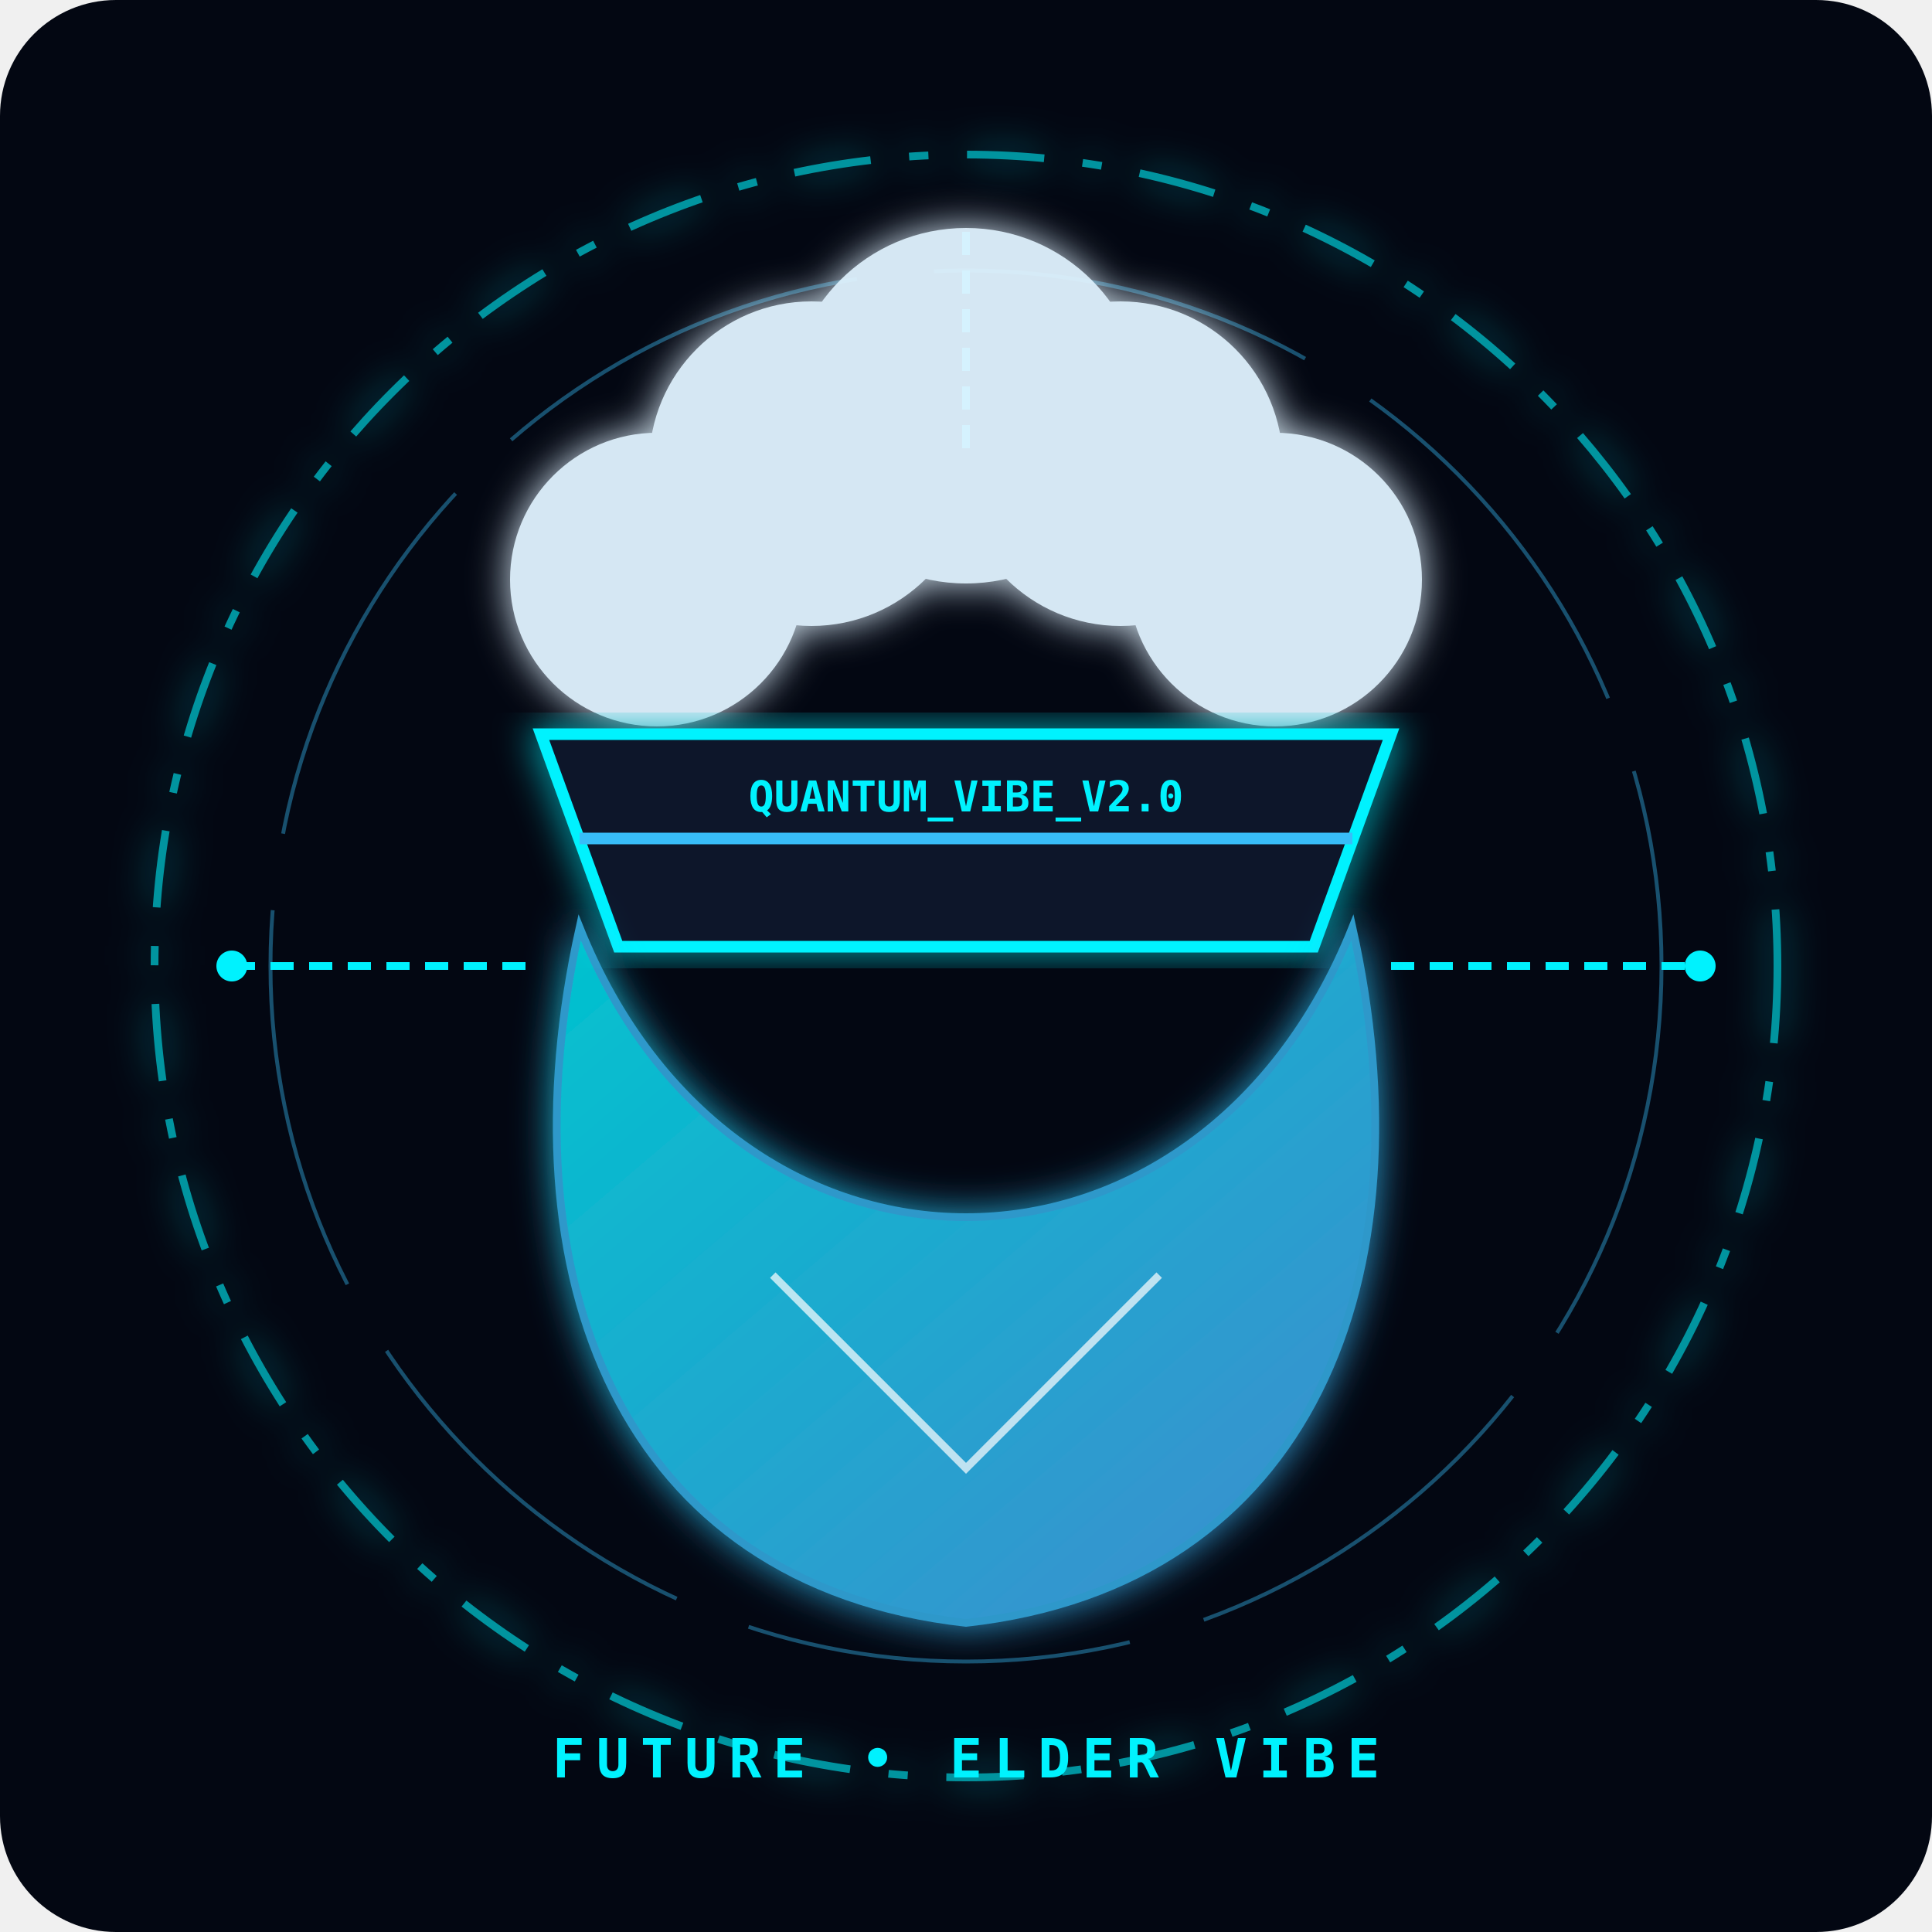
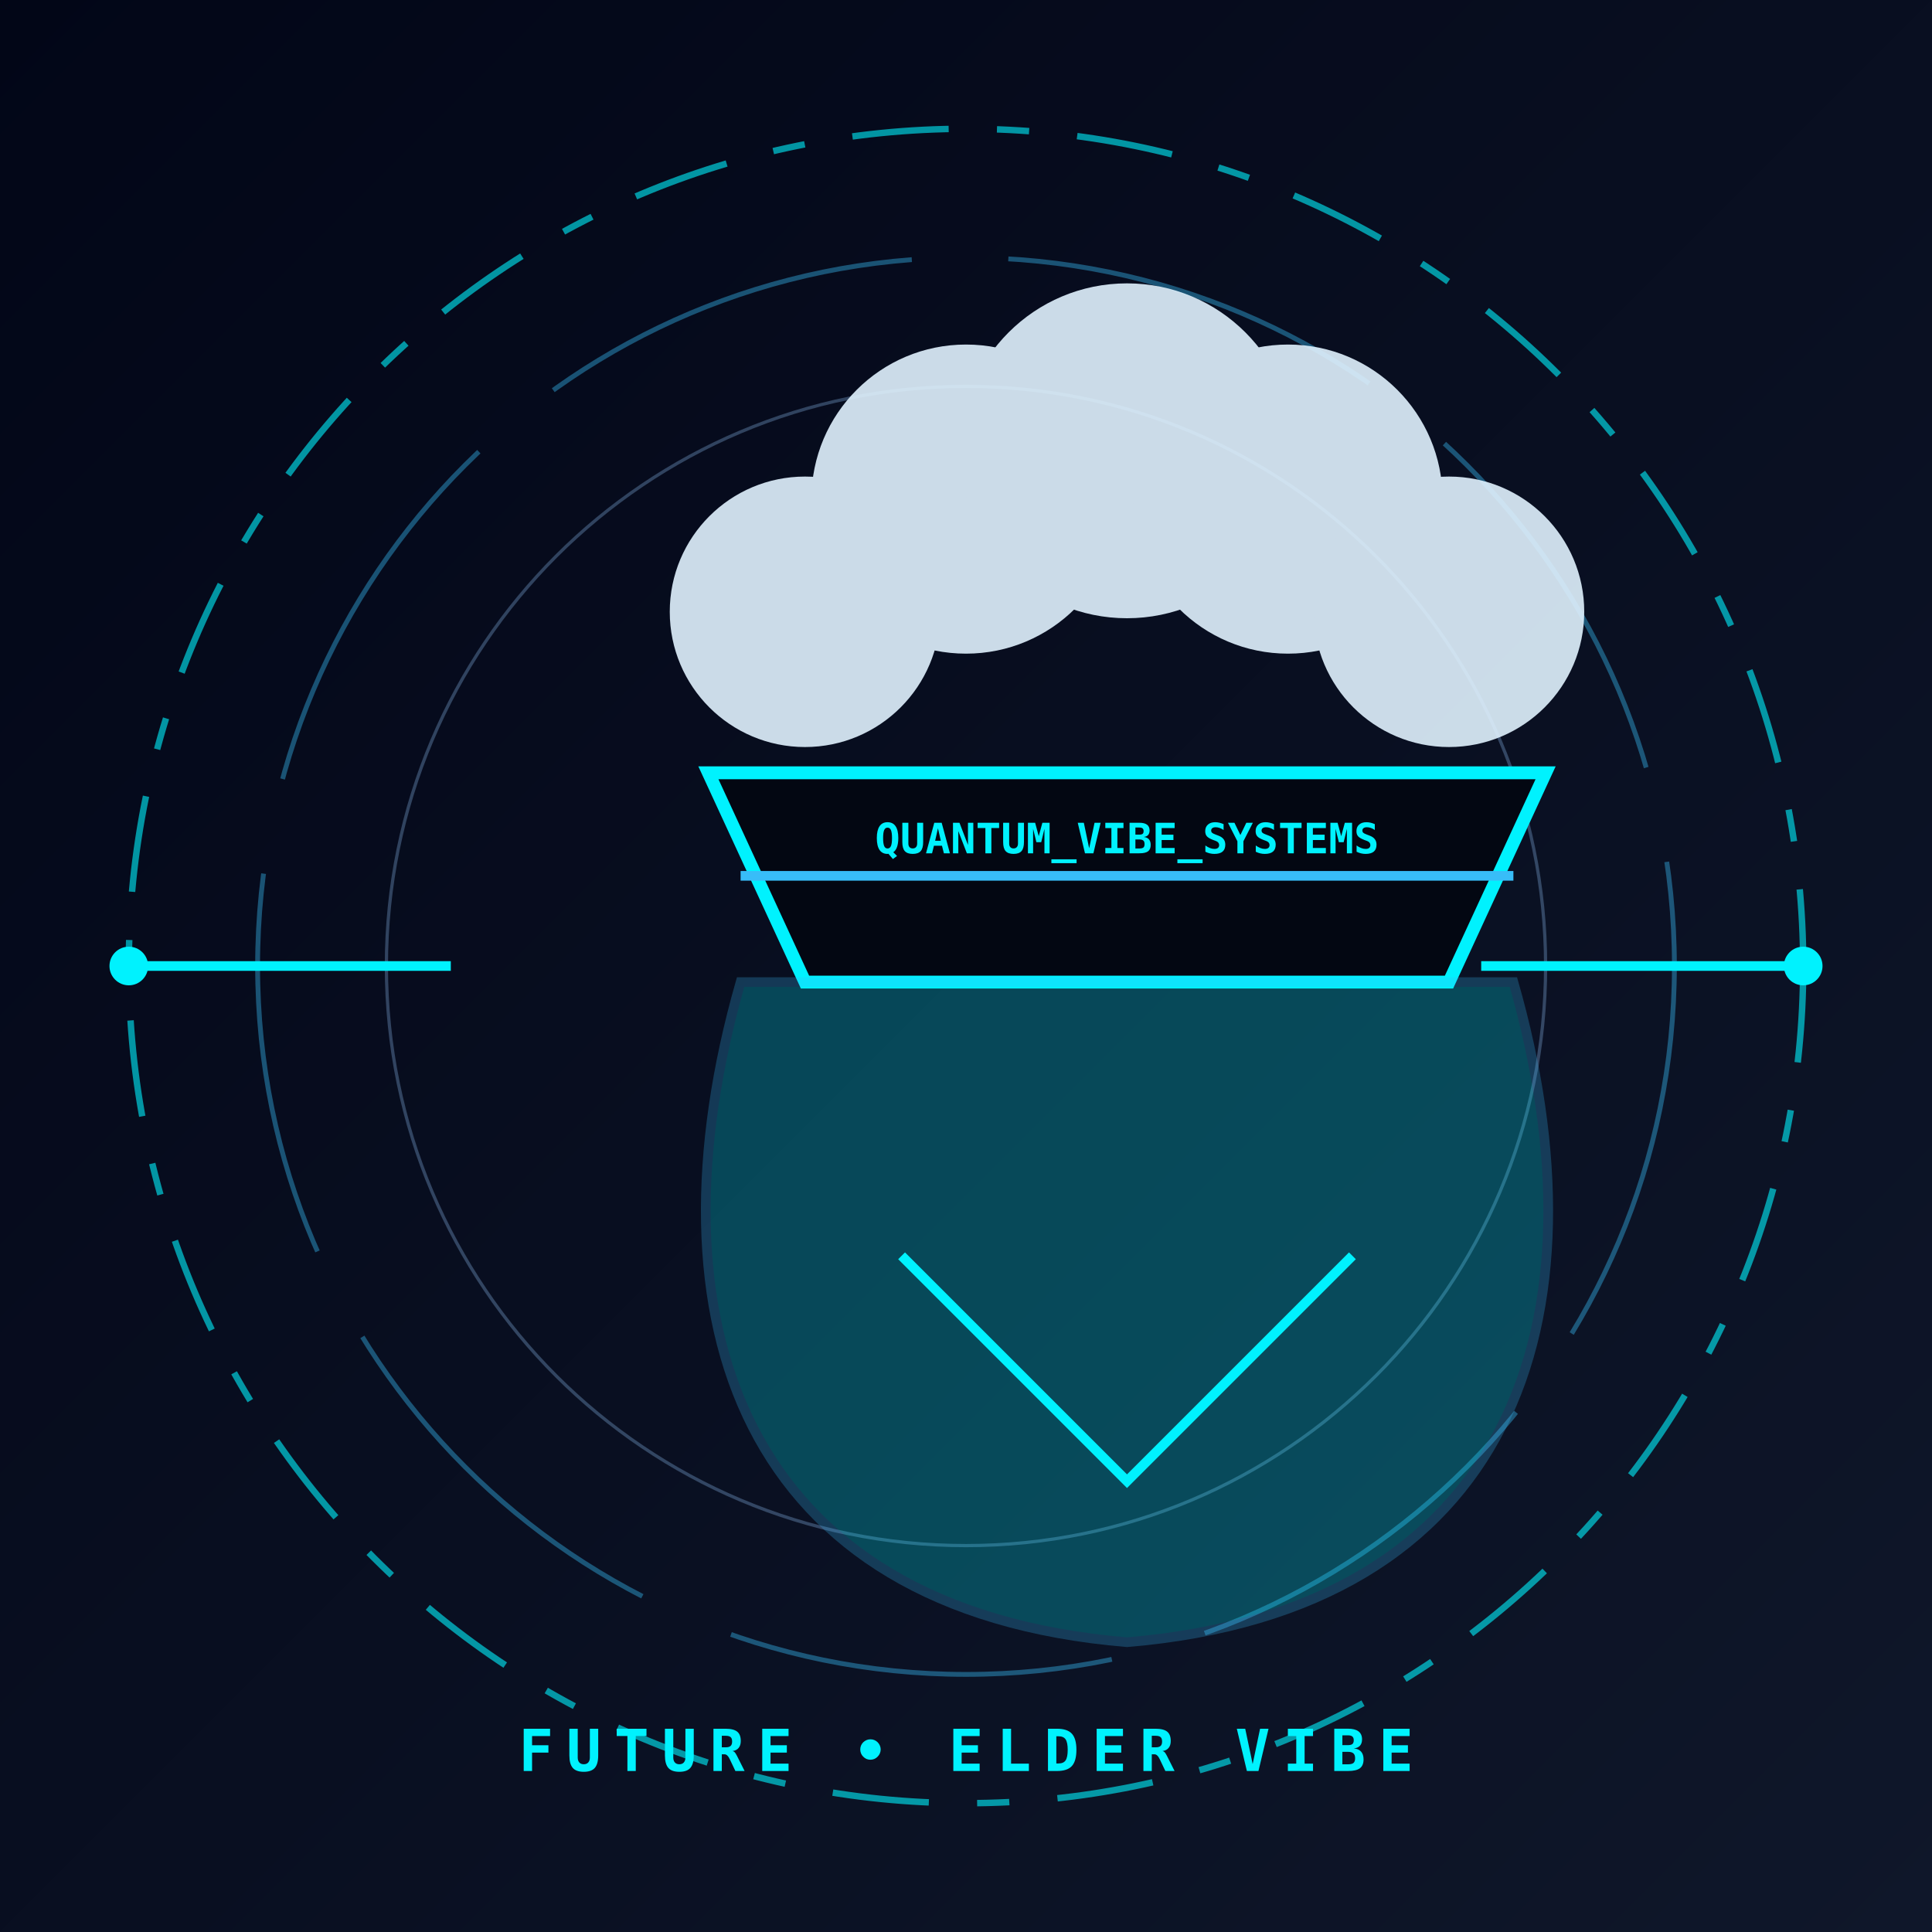
- <svg xmlns="http://www.w3.org/2000/svg" viewBox="0 0 500 500" width="100%" height="100%">
+ <svg xmlns="http://www.w3.org/2000/svg" viewBox="0 0 600 600" width="100%" height="100%">
  <defs>
-     <linearGradient id="futGlow" x1="0%" y1="0%" x2="100%" y2="100%">
-       <stop offset="0%" stop-color="#00f2fe" />
-       <stop offset="100%" stop-color="#4facfe" />
+     <linearGradient id="futBg" x1="0%" y1="0%" x2="100%" y2="100%">
+       <stop offset="0%" stop-color="#020617" />
+       <stop offset="100%" stop-color="#0f172a" />
    </linearGradient>
-     <filter id="hudBlur">
-       <feGaussianBlur stdDeviation="5" result="blur" />
-       <feComposite in="SourceGraphic" in2="blur" operator="over" />
-     </filter>
  </defs>
-   <rect width="500" height="500" rx="30" fill="#030712" />
-   <circle cx="250" cy="250" r="210" fill="none" stroke="#00f2fe" stroke-width="2" stroke-dasharray="20 10 5 10" opacity="0.6" filter="url(#hudBlur)" />
-   <circle cx="250" cy="250" r="180" fill="none" stroke="#38bdf8" stroke-width="1" stroke-dasharray="100 20" opacity="0.4" />
-   <path d="M 60 250 H 140 M 360 250 H 440 M 250 60 V 120" stroke="#00f2fe" stroke-width="2" stroke-dasharray="6 4" />
-   <circle cx="60" cy="250" r="4" fill="#00f2fe" />
-   <circle cx="440" cy="250" r="4" fill="#00f2fe" />
-   <g transform="translate(0, 10)">
-     <g fill="#e0f2fe" opacity="0.95" filter="url(#hudBlur)">
-       <circle cx="170" cy="140" r="38" />
-       <circle cx="210" cy="110" r="42" />
-       <circle cx="250" cy="95" r="46" />
-       <circle cx="290" cy="110" r="42" />
-       <circle cx="330" cy="140" r="38" />
+   <rect width="600" height="600" fill="url(#futBg)" />
+   <circle cx="300" cy="300" r="260" fill="none" stroke="#00f2fe" stroke-width="2" stroke-dasharray="30 15 10 15" opacity="0.6" />
+   <circle cx="300" cy="300" r="220" fill="none" stroke="#38bdf8" stroke-width="1.5" stroke-dasharray="120 30" opacity="0.4" />
+   <circle cx="300" cy="300" r="180" fill="none" stroke="#93c5fd" stroke-width="1" opacity="0.3" />
+   <line x1="40" y1="300" x2="140" y2="300" stroke="#00f2fe" stroke-width="3" />
+   <line x1="460" y1="300" x2="560" y2="300" stroke="#00f2fe" stroke-width="3" />
+   <circle cx="40" cy="300" r="6" fill="#00f2fe" />
+   <circle cx="560" cy="300" r="6" fill="#00f2fe" />
+   <g transform="translate(50, 30)">
+     <g fill="#e0f2fe" opacity="0.9">
+       <circle cx="200" cy="160" r="42" />
+       <circle cx="250" cy="125" r="48" />
+       <circle cx="300" cy="110" r="52" />
+       <circle cx="350" cy="125" r="48" />
+       <circle cx="400" cy="160" r="42" />
    </g>
-     <path d="M 140 180 H 360 L 340 235 H 160 Z" fill="#0b1329" stroke="#00f2fe" stroke-width="3" filter="url(#hudBlur)" />
-     <line x1="150" y1="207" x2="350" y2="207" stroke="#38bdf8" stroke-width="3" />
-     <text x="250" y="200" fill="#00f2fe" font-family="monospace" font-size="11" font-weight="bold" text-anchor="middle">QUANTUM_VIBE_V2.0</text>
-     <path d="M 150 230 C 130 320, 160 400, 250 410 C 340 400, 370 320, 350 230 C 310 330, 190 330, 150 230 Z" fill="url(#futGlow)" opacity="0.8" stroke="#38bdf8" stroke-width="2" filter="url(#hudBlur)" />
-     <path d="M 200 320 L 250 370 L 300 320" fill="none" stroke="#ffffff" stroke-width="2" opacity="0.7" />
+     <polygon points="170,210 430,210 400,275 200,275" fill="#030712" stroke="#00f2fe" stroke-width="4" />
+     <line x1="180" y1="242" x2="420" y2="242" stroke="#38bdf8" stroke-width="3" />
+     <text x="300" y="235" fill="#00f2fe" font-family="monospace" font-size="13" font-weight="900" text-anchor="middle">QUANTUM_VIBE_SYSTEMS</text>
+     <path d="M 180 275 C 150 380, 180 470, 300 480 C 420 470, 450 380, 420 275 Z" fill="#00f2fe" opacity="0.25" stroke="#38bdf8" stroke-width="3" />
+     <path d="M 230 360 L 300 430 L 370 360" fill="none" stroke="#00f2fe" stroke-width="3" />
  </g>
-   <text x="250" y="460" fill="#00f2fe" font-family="monospace" font-size="14" font-weight="900" text-anchor="middle" letter-spacing="3">FUTURE • ELDER VIBE</text>
+   <text x="300" y="550" fill="#00f2fe" font-family="monospace" font-size="18" font-weight="900" text-anchor="middle" letter-spacing="4">FUTURE • ELDER VIBE</text>
</svg>
